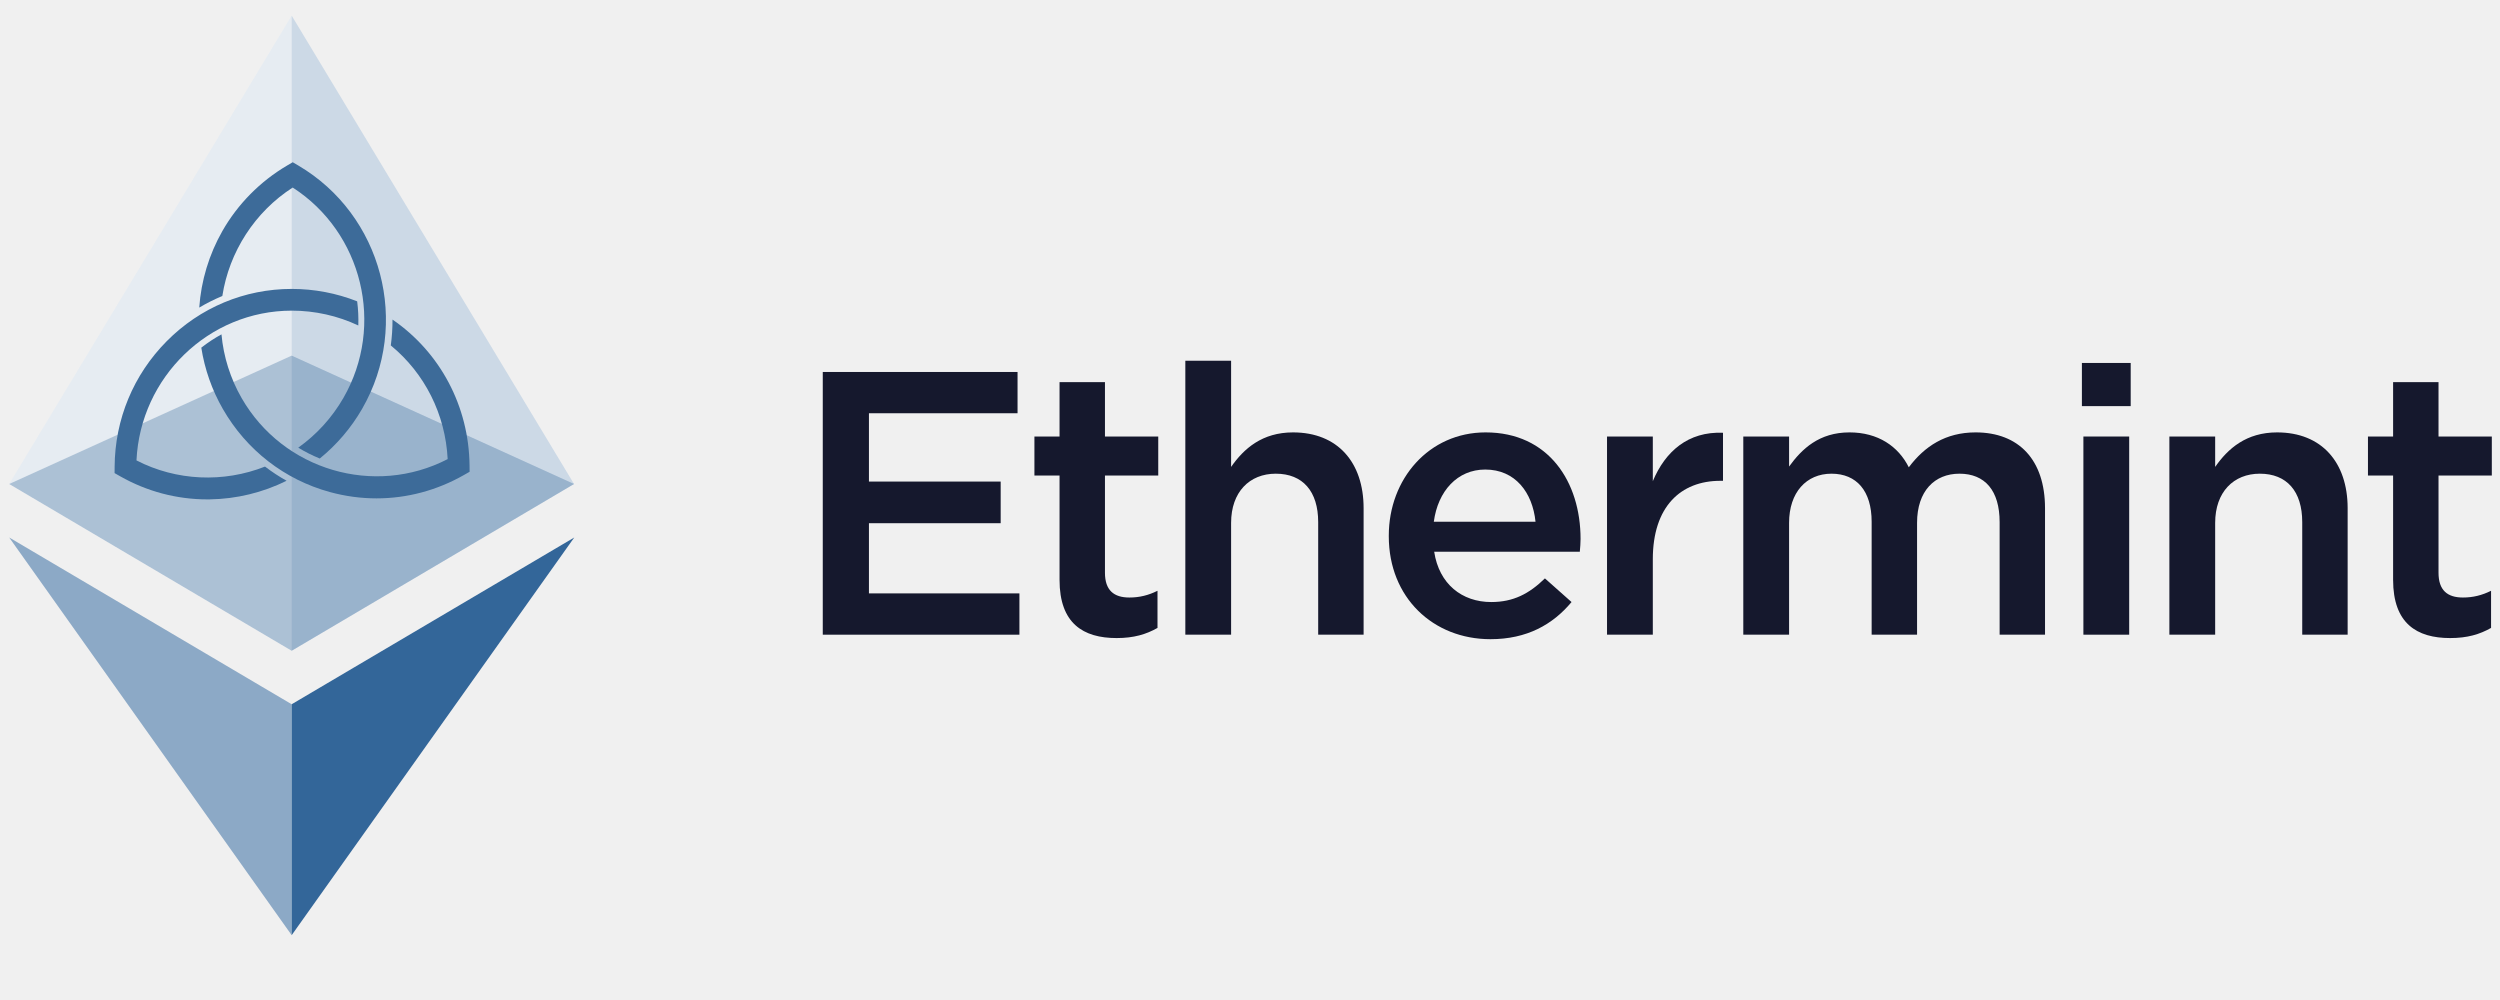
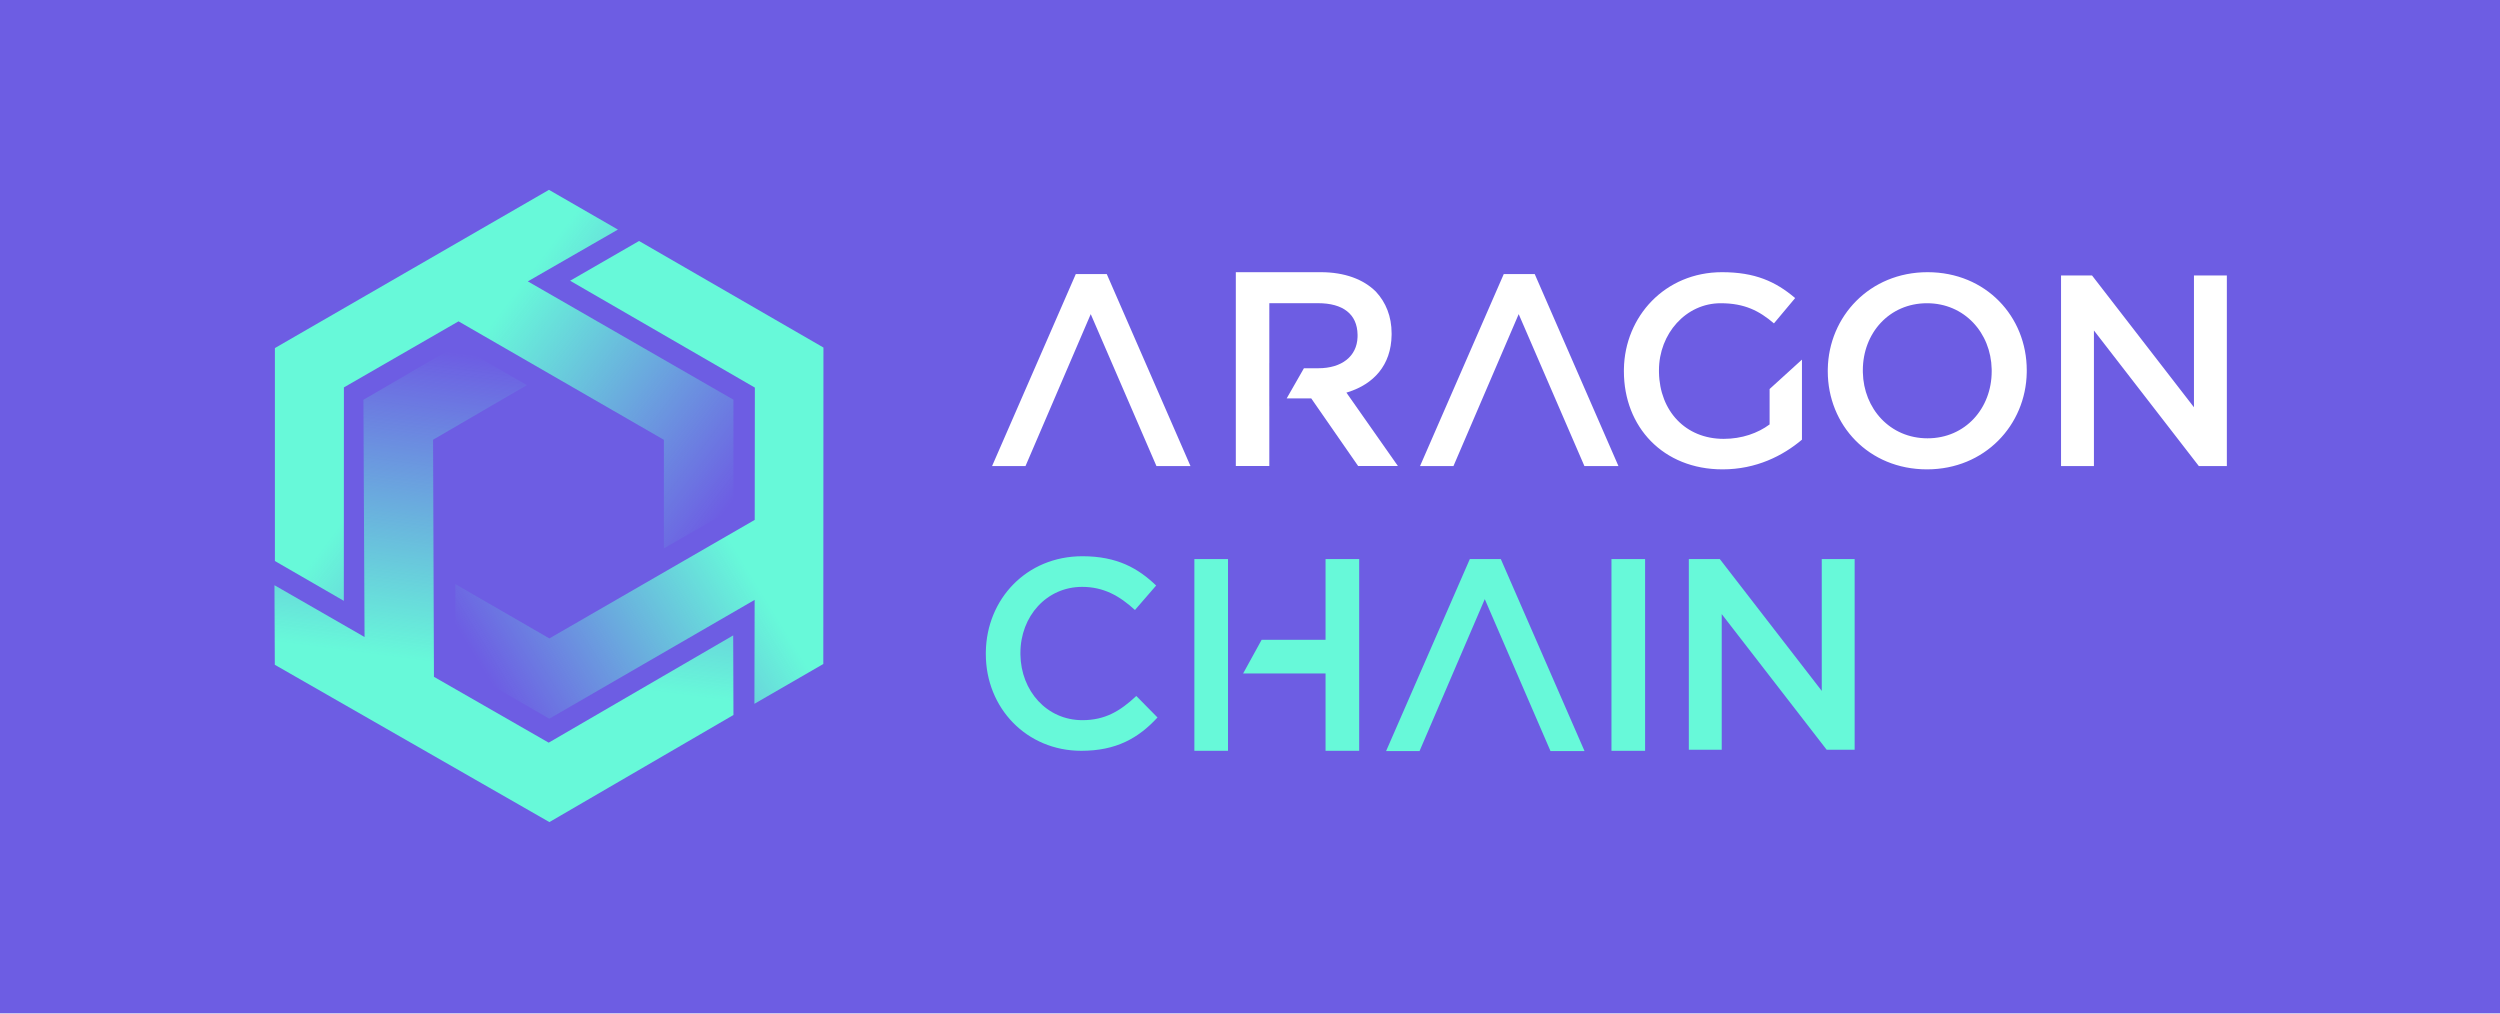
- <svg xmlns="http://www.w3.org/2000/svg" width="120" height="48" viewBox="0 0 120 48" fill="none">
-   <g clip-path="url(#clip0)">
-     <g clip-path="url(#clip1)">
-       <path d="M0.441 23.232L14 31.237V0.75L0.441 23.232Z" fill="#E6ECF2" />
-       <path d="M14 0.75V31.237L27.554 23.232L14 0.75Z" fill="#CCD9E6" />
-       <path d="M0.441 25.799L14 44.888V33.804L0.441 25.799Z" fill="#8CA9C6" />
-       <path d="M14 33.804V44.888L27.565 25.799L14 33.804Z" fill="#336699" />
-       <g opacity="0.25">
-         <path d="M14 17.07L0.441 23.232L14 31.237L27.554 23.232L14 17.07Z" fill="#004080" />
-       </g>
-       <path fill-rule="evenodd" clip-rule="evenodd" d="M17.144 14.464C16.153 14.073 15.085 13.868 14.006 13.868C11.739 13.868 9.607 14.759 8.002 16.378C6.404 17.989 5.516 20.129 5.502 22.403L5.5 22.709L5.765 22.86C7.043 23.588 8.487 23.971 9.951 23.971C9.992 23.971 10.032 23.97 10.073 23.97C11.349 23.951 12.611 23.644 13.756 23.077C13.395 22.875 13.049 22.647 12.72 22.396C10.725 23.183 8.464 23.086 6.551 22.1C6.737 18.108 10.019 14.911 14.006 14.911C15.115 14.911 16.21 15.157 17.199 15.623C17.212 15.237 17.194 14.85 17.144 14.464Z" fill="#3D6B99" />
-       <path fill-rule="evenodd" clip-rule="evenodd" d="M22.538 22.337C22.507 19.502 21.132 16.915 18.84 15.339C18.842 15.754 18.814 16.169 18.758 16.581C20.386 17.916 21.379 19.882 21.488 22.037C17.975 23.854 13.593 22.581 11.598 19.108C11.059 18.17 10.728 17.121 10.631 16.049C10.292 16.234 9.968 16.448 9.662 16.688C9.824 17.719 10.174 18.721 10.697 19.631C11.832 21.606 13.657 23.023 15.836 23.619C16.575 23.821 17.327 23.922 18.074 23.922C19.53 23.922 20.971 23.541 22.275 22.797L22.541 22.645L22.538 22.337Z" fill="#3D6B99" />
-       <path fill-rule="evenodd" clip-rule="evenodd" d="M14.313 7.941L14.051 7.787L13.788 7.941C12.492 8.702 11.414 9.792 10.672 11.094C10.032 12.219 9.653 13.478 9.564 14.764C9.919 14.553 10.289 14.367 10.672 14.208C11.001 12.088 12.231 10.172 14.05 9.002C17.391 11.154 18.49 15.617 16.483 19.102C15.94 20.045 15.197 20.861 14.316 21.488C14.645 21.689 14.99 21.863 15.349 22.009C16.163 21.348 16.856 20.538 17.383 19.622C19.726 15.553 18.349 10.313 14.313 7.941Z" fill="#3D6B99" />
-     </g>
-     <path d="M39.493 30.465H48.932V28.483H41.709V25.114H48.032V23.115H41.709V19.836H48.842V17.855H39.493V30.465Z" fill="#15182D" />
-     <path d="M53.597 30.627C54.425 30.627 55.02 30.447 55.56 30.14V28.357C55.128 28.573 54.696 28.681 54.209 28.681C53.471 28.681 53.038 28.339 53.038 27.492V22.827H55.596V20.953H53.038V18.341H50.858V20.953H49.652V22.827H50.858V27.835C50.858 29.924 51.993 30.627 53.597 30.627Z" fill="#15182D" />
-     <path d="M56.896 30.465H59.093V25.096C59.093 23.619 59.976 22.737 61.237 22.737C62.534 22.737 63.273 23.583 63.273 25.061V30.465H65.453V24.394C65.453 22.196 64.21 20.755 62.066 20.755C60.589 20.755 59.706 21.53 59.093 22.412V17.314H56.896V30.465Z" fill="#15182D" />
-     <path d="M71.543 30.681C73.291 30.681 74.534 29.978 75.434 28.898L74.156 27.763C73.399 28.501 72.642 28.898 71.579 28.898C70.174 28.898 69.076 28.033 68.841 26.484H75.831C75.849 26.267 75.867 26.069 75.867 25.871C75.867 23.133 74.336 20.755 71.309 20.755C68.589 20.755 66.662 22.989 66.662 25.709V25.745C66.662 28.681 68.787 30.681 71.543 30.681ZM68.823 25.043C69.021 23.565 69.958 22.538 71.291 22.538C72.732 22.538 73.561 23.637 73.705 25.043H68.823Z" fill="#15182D" />
-     <path d="M77.137 30.465H79.335V26.844C79.335 24.322 80.668 23.079 82.578 23.079H82.704V20.773C81.028 20.701 79.929 21.674 79.335 23.097V20.953H77.137V30.465Z" fill="#15182D" />
-     <path d="M83.678 30.465H85.876V25.096C85.876 23.637 86.704 22.737 87.911 22.737C89.118 22.737 89.839 23.565 89.839 25.043V30.465H92.019V25.096C92.019 23.565 92.865 22.737 94.054 22.737C95.279 22.737 95.982 23.547 95.982 25.061V30.465H98.161V24.394C98.161 22.07 96.9 20.755 94.829 20.755C93.388 20.755 92.379 21.422 91.622 22.43C91.118 21.422 90.145 20.755 88.776 20.755C87.317 20.755 86.488 21.548 85.876 22.394V20.953H83.678V30.465Z" fill="#15182D" />
-     <path d="M99.931 19.494H102.273V17.422H99.931V19.494ZM100.003 30.465H102.201V20.953H100.003V30.465Z" fill="#15182D" />
-     <path d="M104.13 30.465H106.328V25.096C106.328 23.619 107.211 22.737 108.472 22.737C109.769 22.737 110.507 23.583 110.507 25.061V30.465H112.687V24.394C112.687 22.196 111.444 20.755 109.301 20.755C107.823 20.755 106.941 21.53 106.328 22.412V20.953H104.13V30.465Z" fill="#15182D" />
-     <path d="M117.607 30.627C118.436 30.627 119.03 30.447 119.571 30.14V28.357C119.138 28.573 118.706 28.681 118.22 28.681C117.481 28.681 117.049 28.339 117.049 27.492V22.827H119.607V20.953H117.049V18.341H114.869V20.953H113.662V22.827H114.869V27.835C114.869 29.924 116.004 30.627 117.607 30.627Z" fill="#15182D" />
-   </g>
+ <svg xmlns="http://www.w3.org/2000/svg" width="1093" height="443" viewBox="0 0 1093 443" fill="none">
+   <rect width="1093" height="443" fill="#6D5DE3" />
+   <path d="M150.319 262.683L120.186 245.281V152.171L240.007 83L270.14 100.371L230.763 123.021L320.657 174.755V222.256L290.254 239.76V192.294L200.462 140.49L150.354 169.371L150.319 262.683Z" fill="url(#paint0_linear)" />
+   <path d="M249.25 122.741L279.395 105.36L360.01 151.944L359.951 290.301L329.834 307.7L329.925 262.273L240.154 314.221L199.027 290.451L199.083 255.371L240.182 279.119L329.96 227.298L330.027 169.458L249.25 122.741Z" fill="url(#paint1_linear)" />
+   <path d="M320.556 277.793L320.668 312.591L240.192 359.416L120.143 290.637L120 255.857L159.381 278.5L158.887 174.787L199.947 150.894L230.368 168.37L189.339 192.245L189.721 295.906L239.884 324.692L320.556 277.793Z" fill="url(#paint2_linear)" />
+   <path d="M577.451 119C587.93 119 596.146 122.147 601.505 127.472C605.911 132.192 608.411 138.365 608.411 145.748L608.408 146.442C608.236 159.789 600.424 167.933 589.393 171.42L588.645 171.648L611.15 203.721H593.765L573.284 174.19L562.533 174.187L570.077 160.995L576.38 160.997C586.62 160.997 593.222 155.796 593.516 147.426L593.527 146.837L593.524 146.272C593.378 137.283 587.087 132.555 576.261 132.555H554.946L554.944 158.745L554.932 158.743V177.636L554.944 177.63L554.946 203.721H540.3V119H577.451Z" fill="white" />
+   <path d="M752.872 119C767.252 119 776.284 123.048 784.841 130.311L775.571 141.385C769.153 135.908 762.736 132.574 752.277 132.574C737.065 132.574 725.299 145.909 725.299 161.864L725.306 162.856C725.632 179.616 736.839 191.869 753.585 191.869C761.547 191.869 768.559 189.369 773.67 185.558V170.08L787.812 157.221V192.226C779.493 199.251 767.846 205.205 753.109 205.205C727.082 205.205 709.968 186.63 709.968 162.34L709.974 161.343C710.354 138.338 727.95 119 752.872 119ZM842.719 119C868.271 119 886.098 138.408 886.098 161.864L886.092 162.854C885.709 185.862 867.759 205.205 842.482 205.205C816.93 205.205 799.103 185.797 799.103 162.34L799.109 161.351C799.492 138.342 817.442 119 842.719 119ZM483.882 119.833L520.486 203.776L505.605 203.775L476.87 137.336L448.343 203.775L433.728 203.776L470.333 119.833H483.882ZM670.986 119.833L707.591 203.776L692.71 203.775L663.974 137.336L635.448 203.775L620.833 203.776L657.438 119.833H670.986ZM914.632 120.429L959.2 178.057V120.429H973.58V203.776H961.339L915.464 144.48V203.776H901.084V120.429H914.632ZM842.482 132.574C825.962 132.574 814.434 145.671 814.434 161.864L814.441 162.815C814.778 178.685 826.326 191.631 842.719 191.631C859.239 191.631 870.767 178.534 870.767 162.34L870.76 161.39C870.423 145.52 858.875 132.574 842.482 132.574Z" fill="white" />
+   <rect x="704.532" y="244.429" width="14.706" height="83.824" fill="#67F9D9" />
+   <path d="M472.749 328.25C487.994 328.25 497.728 322.728 506.054 313.681L496.79 304.282C489.753 310.861 483.186 314.856 473.218 314.856C457.661 314.856 446.356 302.074 446.132 286.2L446.128 285.483C446.128 269.387 457.621 256.581 473.101 256.581C482.6 256.581 489.519 260.575 496.203 266.685L505.468 255.993C497.611 248.474 488.463 243.187 473.218 243.187C448.721 243.187 431.35 261.957 431.005 285.018L431 285.953C431 309.569 448.825 328.25 472.749 328.25Z" fill="#67F9D9" />
+   <path d="M692.759 328.371L656.155 244.429H642.606L606.001 328.371L620.617 328.371L649.143 261.932L677.878 328.371L692.759 328.371Z" fill="#67F9D9" />
+   <path fill-rule="evenodd" clip-rule="evenodd" d="M522.177 244.429H536.883V328.253H522.177V244.429ZM579.531 244.429H594.237V328.253H579.531V294.429H543.501L551.589 279.723L579.531 279.723V244.429Z" fill="#67F9D9" />
+   <path d="M796.471 302.057L751.904 244.429H738.355V327.776H752.736V268.481L798.611 327.776H810.852V244.429H796.471V302.057Z" fill="#67F9D9" />
  <defs>
-     <clipPath id="clip0">
-       <rect width="120" height="48" fill="white" />
-     </clipPath>
-     <clipPath id="clip1">
-       <rect width="46.5" height="46.5" fill="white" transform="translate(-9.25 0.75)" />
-     </clipPath>
+     <linearGradient id="paint0_linear" x1="205.197" y1="154.456" x2="309.633" y2="233.241" gradientUnits="userSpaceOnUse">
+       <stop stop-color="#67F9D9" />
+       <stop offset="1" stop-color="#67F9D9" stop-opacity="0" />
+     </linearGradient>
+     <linearGradient id="paint1_linear" x1="305.969" y1="214.919" x2="202.4" y2="278.52" gradientUnits="userSpaceOnUse">
+       <stop stop-color="#67F9D9" />
+       <stop offset="1" stop-color="#67F9D9" stop-opacity="0" />
+     </linearGradient>
+     <linearGradient id="paint2_linear" x1="178.631" y1="288.207" x2="196.24" y2="153.794" gradientUnits="userSpaceOnUse">
+       <stop stop-color="#67F9D9" />
+       <stop offset="1" stop-color="#67F9D9" stop-opacity="0" />
+     </linearGradient>
  </defs>
</svg>
